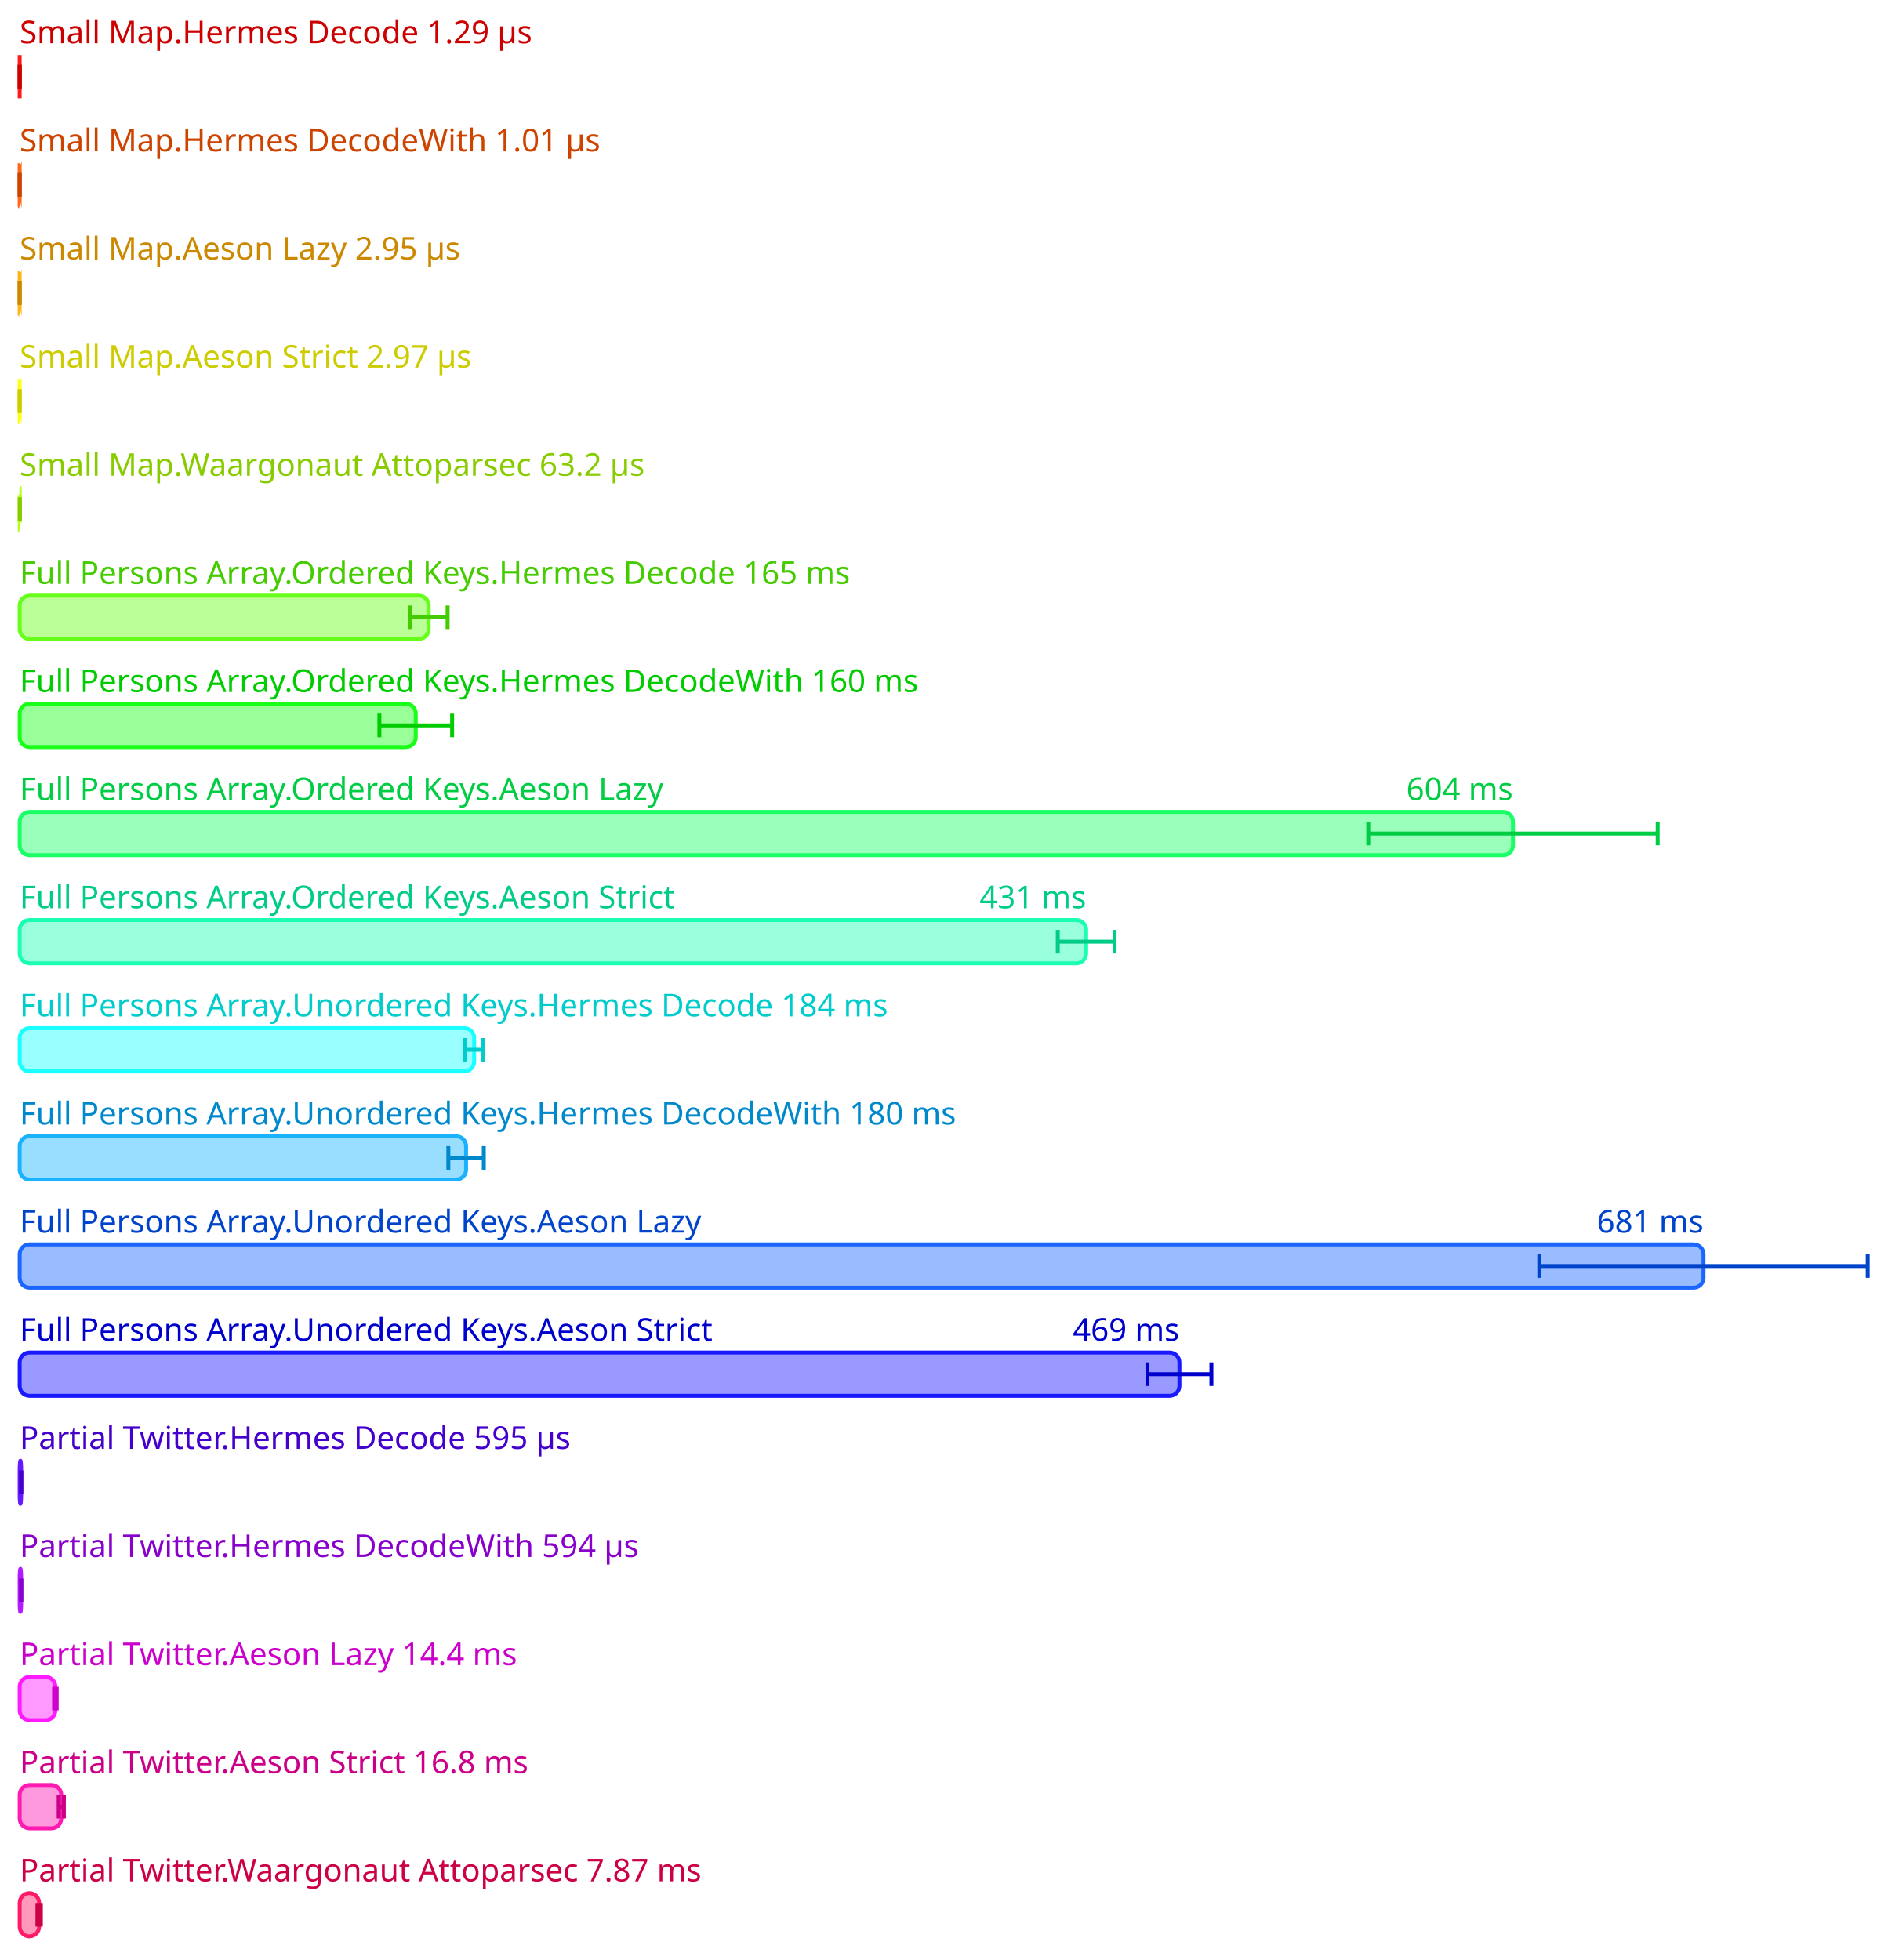
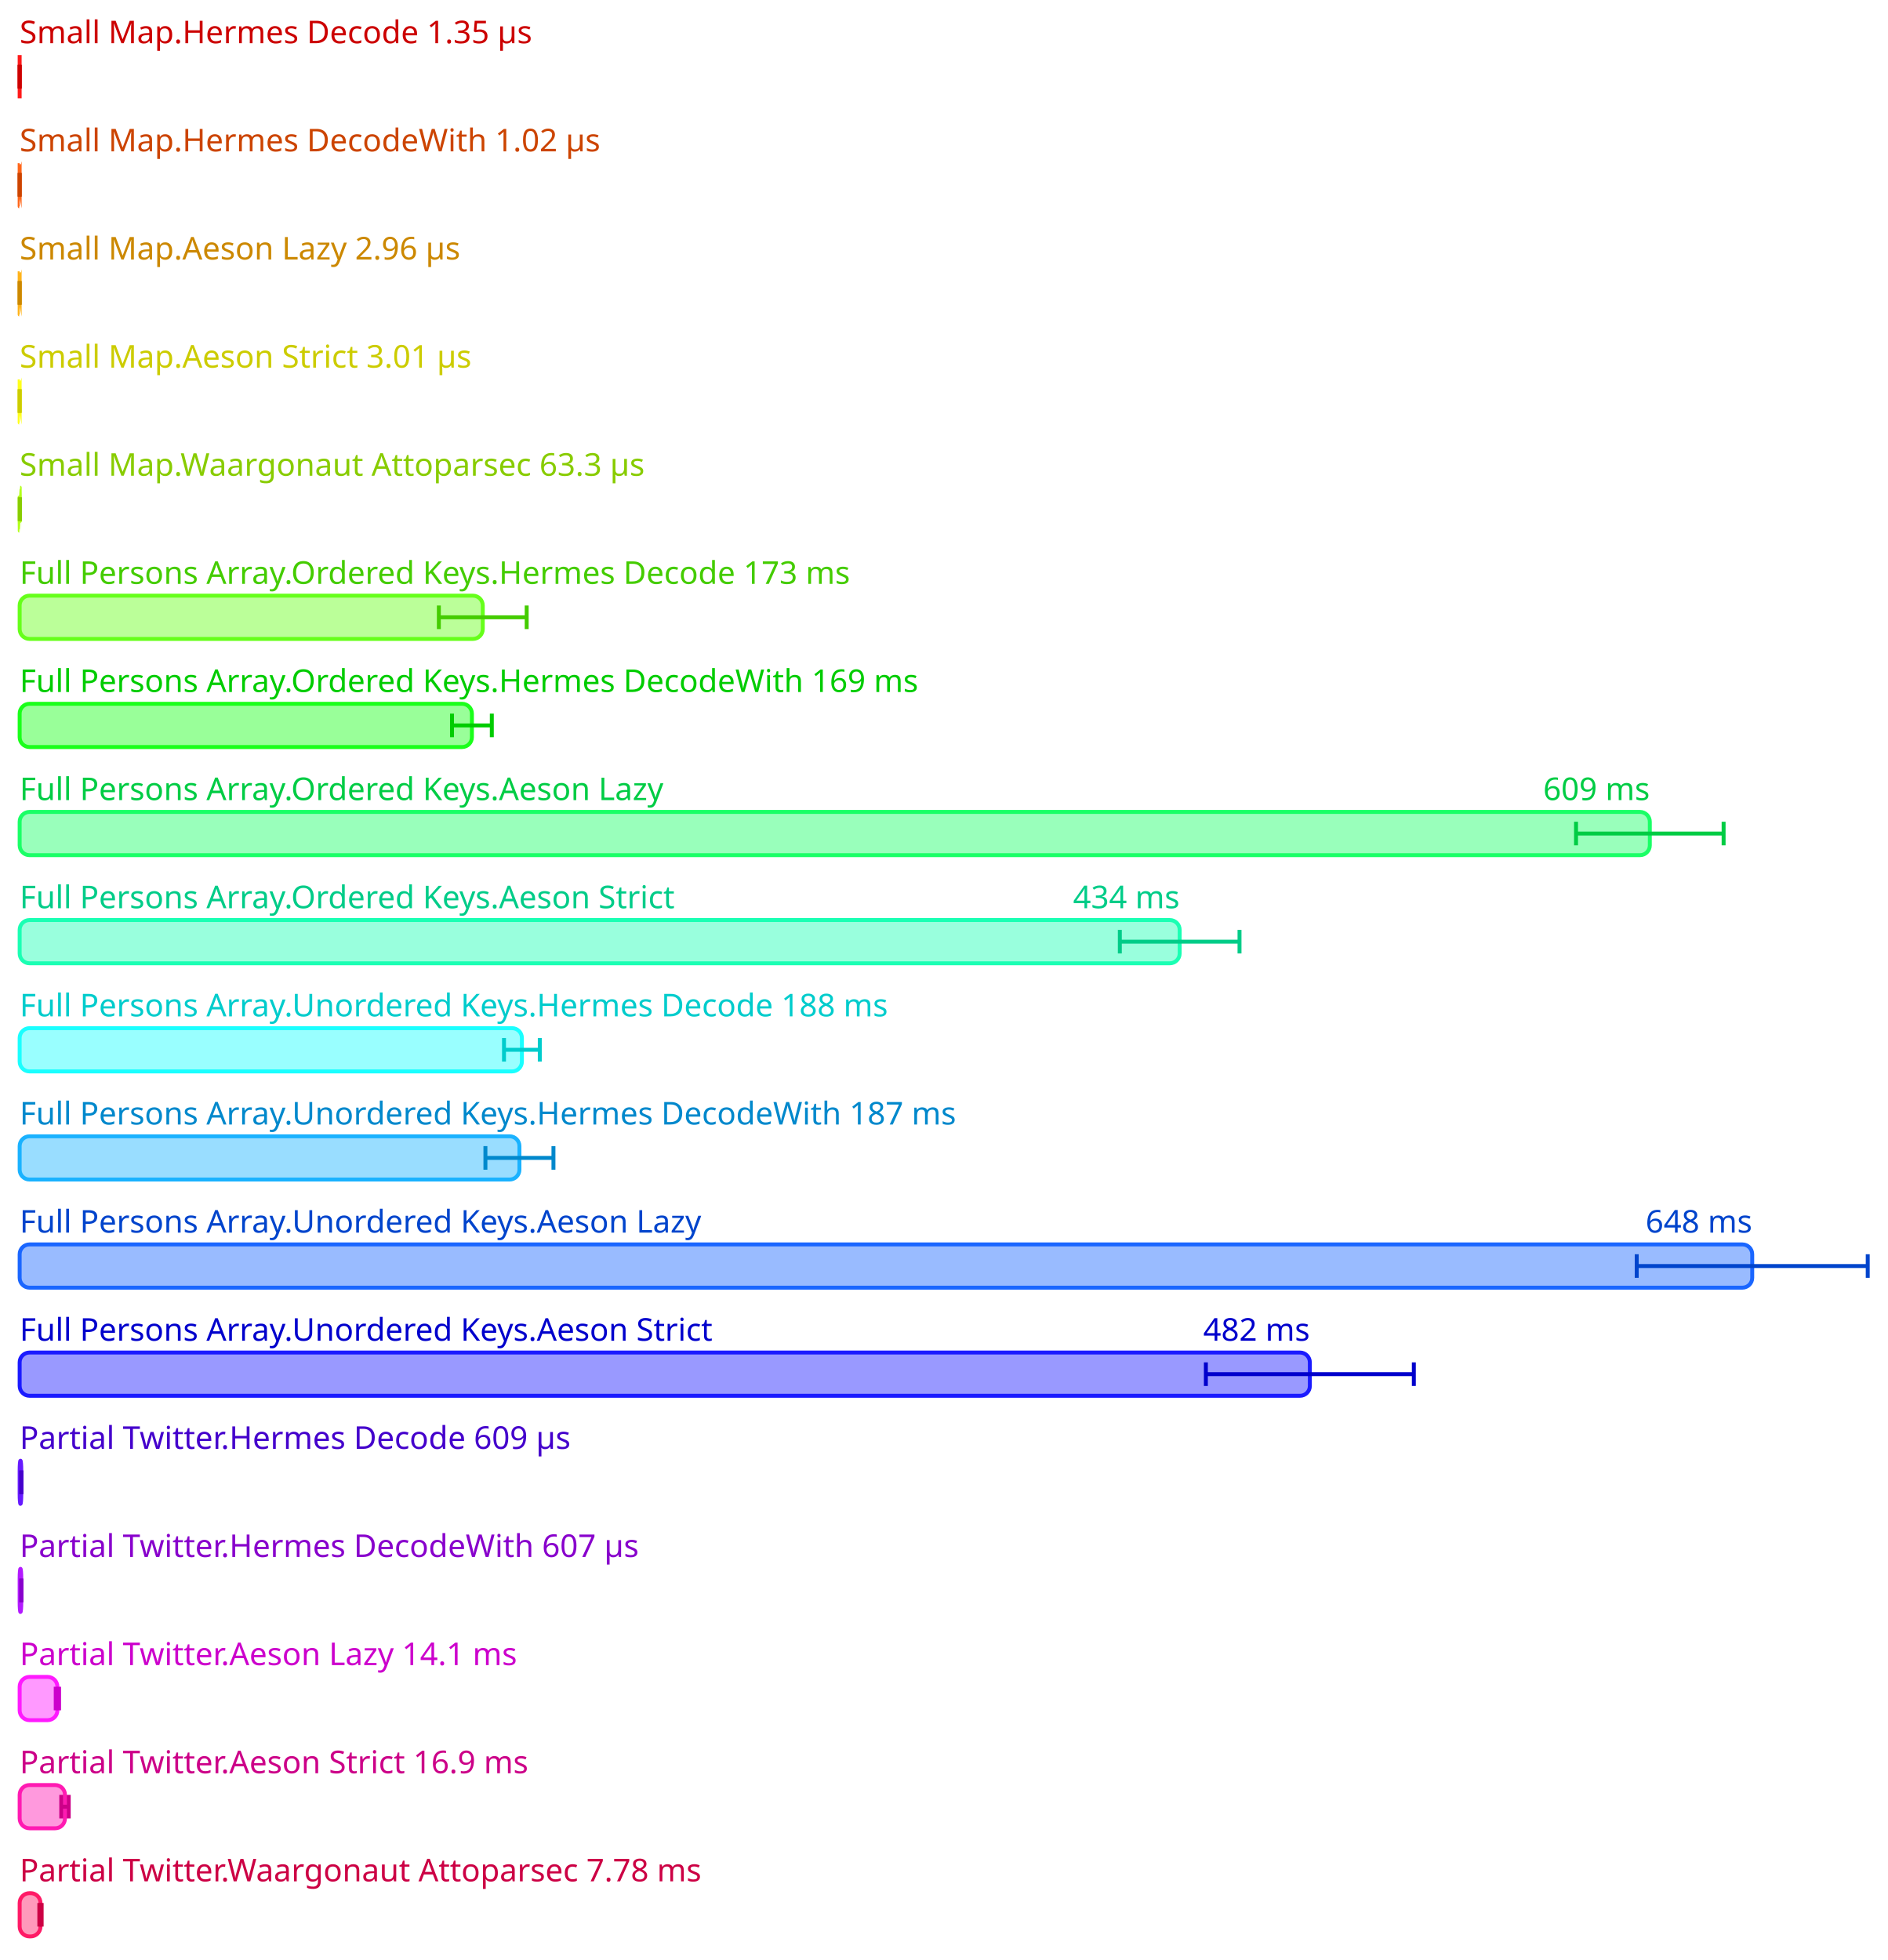
<svg xmlns="http://www.w3.org/2000/svg" height="997" width="960.0" font-size="16" font-family="sans-serif" stroke-width="2">
  <g transform="translate(10.0 0)">
-     <text fill="hsl(0, 100%, 40%)" y="22">Small Map.Hermes Decode 1.29 μs</text>
+     <text fill="hsl(0, 100%, 40%)" y="22">Small Map.Hermes Decode 1.35 μs</text>
    <g>
      <rect y="28" rx="5" height="22" width="0.002" fill="hsl(0, 100%, 80%)" stroke="hsl(0, 100%, 55%)" />
      <g stroke="hsl(0, 100%, 40%)">
        <line x1="0.002" x2="0.002" y1="39" y2="39" />
        <line x1="0.002" x2="0.002" y1="33" y2="45" />
        <line x1="0.002" x2="0.002" y1="33" y2="45" />
      </g>
    </g>
-     <text fill="hsl(20, 100%, 40%)" y="77">Small Map.Hermes DecodeWith 1.01 μs</text>
+     <text fill="hsl(20, 100%, 40%)" y="77">Small Map.Hermes DecodeWith 1.02 μs</text>
    <g>
      <rect y="83" rx="5" height="22" width="0.001" fill="hsl(20, 100%, 80%)" stroke="hsl(20, 100%, 55%)" />
      <g stroke="hsl(20, 100%, 40%)">
        <line x1="0.001" x2="0.001" y1="94" y2="94" />
        <line x1="0.001" x2="0.001" y1="88" y2="100" />
        <line x1="0.001" x2="0.001" y1="88" y2="100" />
      </g>
    </g>
-     <text fill="hsl(40, 100%, 40%)" y="132">Small Map.Aeson Lazy 2.95 μs</text>
+     <text fill="hsl(40, 100%, 40%)" y="132">Small Map.Aeson Lazy 2.96 μs</text>
    <g>
      <rect y="138" rx="5" height="22" width="0.004" fill="hsl(40, 100%, 80%)" stroke="hsl(40, 100%, 55%)" />
      <g stroke="hsl(40, 100%, 40%)">
        <line x1="0.004" x2="0.004" y1="149" y2="149" />
        <line x1="0.004" x2="0.004" y1="143" y2="155" />
        <line x1="0.004" x2="0.004" y1="143" y2="155" />
      </g>
    </g>
-     <text fill="hsl(60, 100%, 40%)" y="187">Small Map.Aeson Strict 2.97 μs</text>
+     <text fill="hsl(60, 100%, 40%)" y="187">Small Map.Aeson Strict 3.01 μs</text>
    <g>
      <rect y="193" rx="5" height="22" width="0.004" fill="hsl(60, 100%, 80%)" stroke="hsl(60, 100%, 55%)" />
      <g stroke="hsl(60, 100%, 40%)">
-         <line x1="0.003" x2="0.004" y1="204" y2="204" />
-         <line x1="0.003" x2="0.003" y1="198" y2="210" />
+         <line x1="0.004" x2="0.004" y1="204" y2="204" />
+         <line x1="0.004" x2="0.004" y1="198" y2="210" />
        <line x1="0.004" x2="0.004" y1="198" y2="210" />
      </g>
    </g>
-     <text fill="hsl(80, 100%, 40%)" y="242">Small Map.Waargonaut Attoparsec 63.2 μs</text>
+     <text fill="hsl(80, 100%, 40%)" y="242">Small Map.Waargonaut Attoparsec 63.3 μs</text>
    <g>
-       <rect y="248" rx="5" height="22" width="0.08" fill="hsl(80, 100%, 80%)" stroke="hsl(80, 100%, 55%)" />
+       <rect y="248" rx="5" height="22" width="0.086" fill="hsl(80, 100%, 80%)" stroke="hsl(80, 100%, 55%)" />
      <g stroke="hsl(80, 100%, 40%)">
-         <line x1="0.073" x2="0.086" y1="259" y2="259" />
-         <line x1="0.073" x2="0.073" y1="253" y2="265" />
-         <line x1="0.086" x2="0.086" y1="253" y2="265" />
+         <line x1="0.079" x2="0.093" y1="259" y2="259" />
+         <line x1="0.079" x2="0.079" y1="253" y2="265" />
+         <line x1="0.093" x2="0.093" y1="253" y2="265" />
      </g>
    </g>
-     <text fill="hsl(100, 100%, 40%)" y="297">Full Persons Array.Ordered Keys.Hermes Decode 165  ms</text>
+     <text fill="hsl(100, 100%, 40%)" y="297">Full Persons Array.Ordered Keys.Hermes Decode 173  ms</text>
    <g>
-       <rect y="303" rx="5" height="22" width="208.04" fill="hsl(100, 100%, 80%)" stroke="hsl(100, 100%, 55%)" />
+       <rect y="303" rx="5" height="22" width="235.554" fill="hsl(100, 100%, 80%)" stroke="hsl(100, 100%, 55%)" />
      <g stroke="hsl(100, 100%, 40%)">
-         <line x1="198.42" x2="217.66" y1="314" y2="314" />
-         <line x1="198.42" x2="198.42" y1="308" y2="320" />
-         <line x1="217.66" x2="217.66" y1="308" y2="320" />
+         <line x1="213.216" x2="257.891" y1="314" y2="314" />
+         <line x1="213.216" x2="213.216" y1="308" y2="320" />
+         <line x1="257.891" x2="257.891" y1="308" y2="320" />
      </g>
    </g>
-     <text fill="hsl(120, 100%, 40%)" y="352">Full Persons Array.Ordered Keys.Hermes DecodeWith 160  ms</text>
+     <text fill="hsl(120, 100%, 40%)" y="352">Full Persons Array.Ordered Keys.Hermes DecodeWith 169  ms</text>
    <g>
-       <rect y="358" rx="5" height="22" width="201.469" fill="hsl(120, 100%, 80%)" stroke="hsl(120, 100%, 55%)" />
+       <rect y="358" rx="5" height="22" width="230.029" fill="hsl(120, 100%, 80%)" stroke="hsl(120, 100%, 55%)" />
      <g stroke="hsl(120, 100%, 40%)">
-         <line x1="182.971" x2="219.967" y1="369" y2="369" />
-         <line x1="182.971" x2="182.971" y1="363" y2="375" />
-         <line x1="219.967" x2="219.967" y1="363" y2="375" />
+         <line x1="219.902" x2="240.155" y1="369" y2="369" />
+         <line x1="219.902" x2="219.902" y1="363" y2="375" />
+         <line x1="240.155" x2="240.155" y1="363" y2="375" />
      </g>
    </g>
    <g fill="hsl(140, 100%, 40%)">
      <text y="407">Full Persons Array.Ordered Keys.Aeson Lazy</text>
-       <text y="407" x="759.559" text-anchor="end">604  ms</text>
+       <text y="407" x="829.162" text-anchor="end">609  ms</text>
    </g>
    <g>
-       <rect y="413" rx="5" height="22" width="759.559" fill="hsl(140, 100%, 80%)" stroke="hsl(140, 100%, 55%)" />
+       <rect y="413" rx="5" height="22" width="829.162" fill="hsl(140, 100%, 80%)" stroke="hsl(140, 100%, 55%)" />
      <g stroke="hsl(140, 100%, 40%)">
-         <line x1="685.956" x2="833.163" y1="424" y2="424" />
-         <line x1="685.956" x2="685.956" y1="418" y2="430" />
-         <line x1="833.163" x2="833.163" y1="418" y2="430" />
+         <line x1="791.63" x2="866.694" y1="424" y2="424" />
+         <line x1="791.63" x2="791.63" y1="418" y2="430" />
+         <line x1="866.694" x2="866.694" y1="418" y2="430" />
      </g>
    </g>
    <g fill="hsl(160, 100%, 40%)">
      <text y="462">Full Persons Array.Ordered Keys.Aeson Strict</text>
-       <text y="462" x="542.463" text-anchor="end">431  ms</text>
+       <text y="462" x="590.025" text-anchor="end">434  ms</text>
    </g>
    <g>
-       <rect y="468" rx="5" height="22" width="542.463" fill="hsl(160, 100%, 80%)" stroke="hsl(160, 100%, 55%)" />
+       <rect y="468" rx="5" height="22" width="590.025" fill="hsl(160, 100%, 80%)" stroke="hsl(160, 100%, 55%)" />
      <g stroke="hsl(160, 100%, 40%)">
-         <line x1="528.023" x2="556.903" y1="479" y2="479" />
-         <line x1="528.023" x2="528.023" y1="473" y2="485" />
-         <line x1="556.903" x2="556.903" y1="473" y2="485" />
+         <line x1="559.584" x2="620.465" y1="479" y2="479" />
+         <line x1="559.584" x2="559.584" y1="473" y2="485" />
+         <line x1="620.465" x2="620.465" y1="473" y2="485" />
      </g>
    </g>
-     <text fill="hsl(180, 100%, 40%)" y="517">Full Persons Array.Unordered Keys.Hermes Decode 184  ms</text>
+     <text fill="hsl(180, 100%, 40%)" y="517">Full Persons Array.Unordered Keys.Hermes Decode 188  ms</text>
    <g>
-       <rect y="523" rx="5" height="22" width="231.176" fill="hsl(180, 100%, 80%)" stroke="hsl(180, 100%, 55%)" />
+       <rect y="523" rx="5" height="22" width="255.458" fill="hsl(180, 100%, 80%)" stroke="hsl(180, 100%, 55%)" />
      <g stroke="hsl(180, 100%, 40%)">
-         <line x1="226.528" x2="235.824" y1="534" y2="534" />
-         <line x1="226.528" x2="226.528" y1="528" y2="540" />
-         <line x1="235.824" x2="235.824" y1="528" y2="540" />
+         <line x1="246.355" x2="264.56" y1="534" y2="534" />
+         <line x1="246.355" x2="246.355" y1="528" y2="540" />
+         <line x1="264.56" x2="264.56" y1="528" y2="540" />
      </g>
    </g>
-     <text fill="hsl(200, 100%, 40%)" y="572">Full Persons Array.Unordered Keys.Hermes DecodeWith 180  ms</text>
+     <text fill="hsl(200, 100%, 40%)" y="572">Full Persons Array.Unordered Keys.Hermes DecodeWith 187  ms</text>
    <g>
-       <rect y="578" rx="5" height="22" width="227.059" fill="hsl(200, 100%, 80%)" stroke="hsl(200, 100%, 55%)" />
+       <rect y="578" rx="5" height="22" width="254.204" fill="hsl(200, 100%, 80%)" stroke="hsl(200, 100%, 55%)" />
      <g stroke="hsl(200, 100%, 40%)">
-         <line x1="218.046" x2="236.072" y1="589" y2="589" />
-         <line x1="218.046" x2="218.046" y1="583" y2="595" />
-         <line x1="236.072" x2="236.072" y1="583" y2="595" />
+         <line x1="236.899" x2="271.509" y1="589" y2="589" />
+         <line x1="236.899" x2="236.899" y1="583" y2="595" />
+         <line x1="271.509" x2="271.509" y1="583" y2="595" />
      </g>
    </g>
    <g fill="hsl(220, 100%, 40%)">
      <text y="627">Full Persons Array.Unordered Keys.Aeson Lazy</text>
-       <text y="627" x="856.469" text-anchor="end">681  ms</text>
+       <text y="627" x="881.247" text-anchor="end">648  ms</text>
    </g>
    <g>
-       <rect y="633" rx="5" height="22" width="856.469" fill="hsl(220, 100%, 80%)" stroke="hsl(220, 100%, 55%)" />
+       <rect y="633" rx="5" height="22" width="881.247" fill="hsl(220, 100%, 80%)" stroke="hsl(220, 100%, 55%)" />
      <g stroke="hsl(220, 100%, 40%)">
-         <line x1="772.937" x2="940.0" y1="644" y2="644" />
-         <line x1="772.937" x2="772.937" y1="638" y2="650" />
+         <line x1="822.494" x2="940.0" y1="644" y2="644" />
+         <line x1="822.494" x2="822.494" y1="638" y2="650" />
        <line x1="940.0" x2="940.0" y1="638" y2="650" />
      </g>
    </g>
    <g fill="hsl(240, 100%, 40%)">
      <text y="682">Full Persons Array.Unordered Keys.Aeson Strict</text>
-       <text y="682" x="589.904" text-anchor="end">469  ms</text>
+       <text y="682" x="656.241" text-anchor="end">482  ms</text>
    </g>
    <g>
-       <rect y="688" rx="5" height="22" width="589.904" fill="hsl(240, 100%, 80%)" stroke="hsl(240, 100%, 55%)" />
+       <rect y="688" rx="5" height="22" width="656.241" fill="hsl(240, 100%, 80%)" stroke="hsl(240, 100%, 55%)" />
      <g stroke="hsl(240, 100%, 40%)">
-         <line x1="573.641" x2="606.166" y1="699" y2="699" />
-         <line x1="573.641" x2="573.641" y1="693" y2="705" />
-         <line x1="606.166" x2="606.166" y1="693" y2="705" />
+         <line x1="603.35" x2="709.132" y1="699" y2="699" />
+         <line x1="603.35" x2="603.35" y1="693" y2="705" />
+         <line x1="709.132" x2="709.132" y1="693" y2="705" />
      </g>
    </g>
-     <text fill="hsl(260, 100%, 40%)" y="737">Partial Twitter.Hermes Decode 595  μs</text>
+     <text fill="hsl(260, 100%, 40%)" y="737">Partial Twitter.Hermes Decode 609  μs</text>
    <g>
-       <rect y="743" rx="5" height="22" width="0.749" fill="hsl(260, 100%, 80%)" stroke="hsl(260, 100%, 55%)" />
+       <rect y="743" rx="5" height="22" width="0.829" fill="hsl(260, 100%, 80%)" stroke="hsl(260, 100%, 55%)" />
      <g stroke="hsl(260, 100%, 40%)">
-         <line x1="0.691" x2="0.807" y1="754" y2="754" />
-         <line x1="0.691" x2="0.691" y1="748" y2="760" />
-         <line x1="0.807" x2="0.807" y1="748" y2="760" />
+         <line x1="0.772" x2="0.887" y1="754" y2="754" />
+         <line x1="0.772" x2="0.772" y1="748" y2="760" />
+         <line x1="0.887" x2="0.887" y1="748" y2="760" />
      </g>
    </g>
-     <text fill="hsl(280, 100%, 40%)" y="792">Partial Twitter.Hermes DecodeWith 594  μs</text>
+     <text fill="hsl(280, 100%, 40%)" y="792">Partial Twitter.Hermes DecodeWith 607  μs</text>
    <g>
-       <rect y="798" rx="5" height="22" width="0.747" fill="hsl(280, 100%, 80%)" stroke="hsl(280, 100%, 55%)" />
+       <rect y="798" rx="5" height="22" width="0.826" fill="hsl(280, 100%, 80%)" stroke="hsl(280, 100%, 55%)" />
      <g stroke="hsl(280, 100%, 40%)">
-         <line x1="0.68" x2="0.815" y1="809" y2="809" />
-         <line x1="0.68" x2="0.68" y1="803" y2="815" />
-         <line x1="0.815" x2="0.815" y1="803" y2="815" />
+         <line x1="0.763" x2="0.889" y1="809" y2="809" />
+         <line x1="0.763" x2="0.763" y1="803" y2="815" />
+         <line x1="0.889" x2="0.889" y1="803" y2="815" />
      </g>
    </g>
-     <text fill="hsl(300, 100%, 40%)" y="847">Partial Twitter.Aeson Lazy 14.4 ms</text>
+     <text fill="hsl(300, 100%, 40%)" y="847">Partial Twitter.Aeson Lazy 14.1 ms</text>
    <g>
-       <rect y="853" rx="5" height="22" width="18.167" fill="hsl(300, 100%, 80%)" stroke="hsl(300, 100%, 55%)" />
+       <rect y="853" rx="5" height="22" width="19.196" fill="hsl(300, 100%, 80%)" stroke="hsl(300, 100%, 55%)" />
      <g stroke="hsl(300, 100%, 40%)">
-         <line x1="17.507" x2="18.828" y1="864" y2="864" />
-         <line x1="17.507" x2="17.507" y1="858" y2="870" />
-         <line x1="18.828" x2="18.828" y1="858" y2="870" />
+         <line x1="18.345" x2="20.046" y1="864" y2="864" />
+         <line x1="18.345" x2="18.345" y1="858" y2="870" />
+         <line x1="20.046" x2="20.046" y1="858" y2="870" />
      </g>
    </g>
-     <text fill="hsl(320, 100%, 40%)" y="902">Partial Twitter.Aeson Strict 16.8 ms</text>
+     <text fill="hsl(320, 100%, 40%)" y="902">Partial Twitter.Aeson Strict 16.9 ms</text>
    <g>
-       <rect y="908" rx="5" height="22" width="21.162" fill="hsl(320, 100%, 80%)" stroke="hsl(320, 100%, 55%)" />
+       <rect y="908" rx="5" height="22" width="23.054" fill="hsl(320, 100%, 80%)" stroke="hsl(320, 100%, 55%)" />
      <g stroke="hsl(320, 100%, 40%)">
-         <line x1="19.845" x2="22.478" y1="919" y2="919" />
-         <line x1="19.845" x2="19.845" y1="913" y2="925" />
-         <line x1="22.478" x2="22.478" y1="913" y2="925" />
+         <line x1="21.156" x2="24.951" y1="919" y2="919" />
+         <line x1="21.156" x2="21.156" y1="913" y2="925" />
+         <line x1="24.951" x2="24.951" y1="913" y2="925" />
      </g>
    </g>
-     <text fill="hsl(340, 100%, 40%)" y="957">Partial Twitter.Waargonaut Attoparsec 7.87 ms</text>
+     <text fill="hsl(340, 100%, 40%)" y="957">Partial Twitter.Waargonaut Attoparsec 7.78 ms</text>
    <g>
-       <rect y="963" rx="5" height="22" width="9.898" fill="hsl(340, 100%, 80%)" stroke="hsl(340, 100%, 55%)" />
+       <rect y="963" rx="5" height="22" width="10.592" fill="hsl(340, 100%, 80%)" stroke="hsl(340, 100%, 55%)" />
      <g stroke="hsl(340, 100%, 40%)">
-         <line x1="9.034" x2="10.761" y1="974" y2="974" />
-         <line x1="9.034" x2="9.034" y1="968" y2="980" />
-         <line x1="10.761" x2="10.761" y1="968" y2="980" />
+         <line x1="10.003" x2="11.18" y1="974" y2="974" />
+         <line x1="10.003" x2="10.003" y1="968" y2="980" />
+         <line x1="11.18" x2="11.18" y1="968" y2="980" />
      </g>
    </g>
  </g>
</svg>
